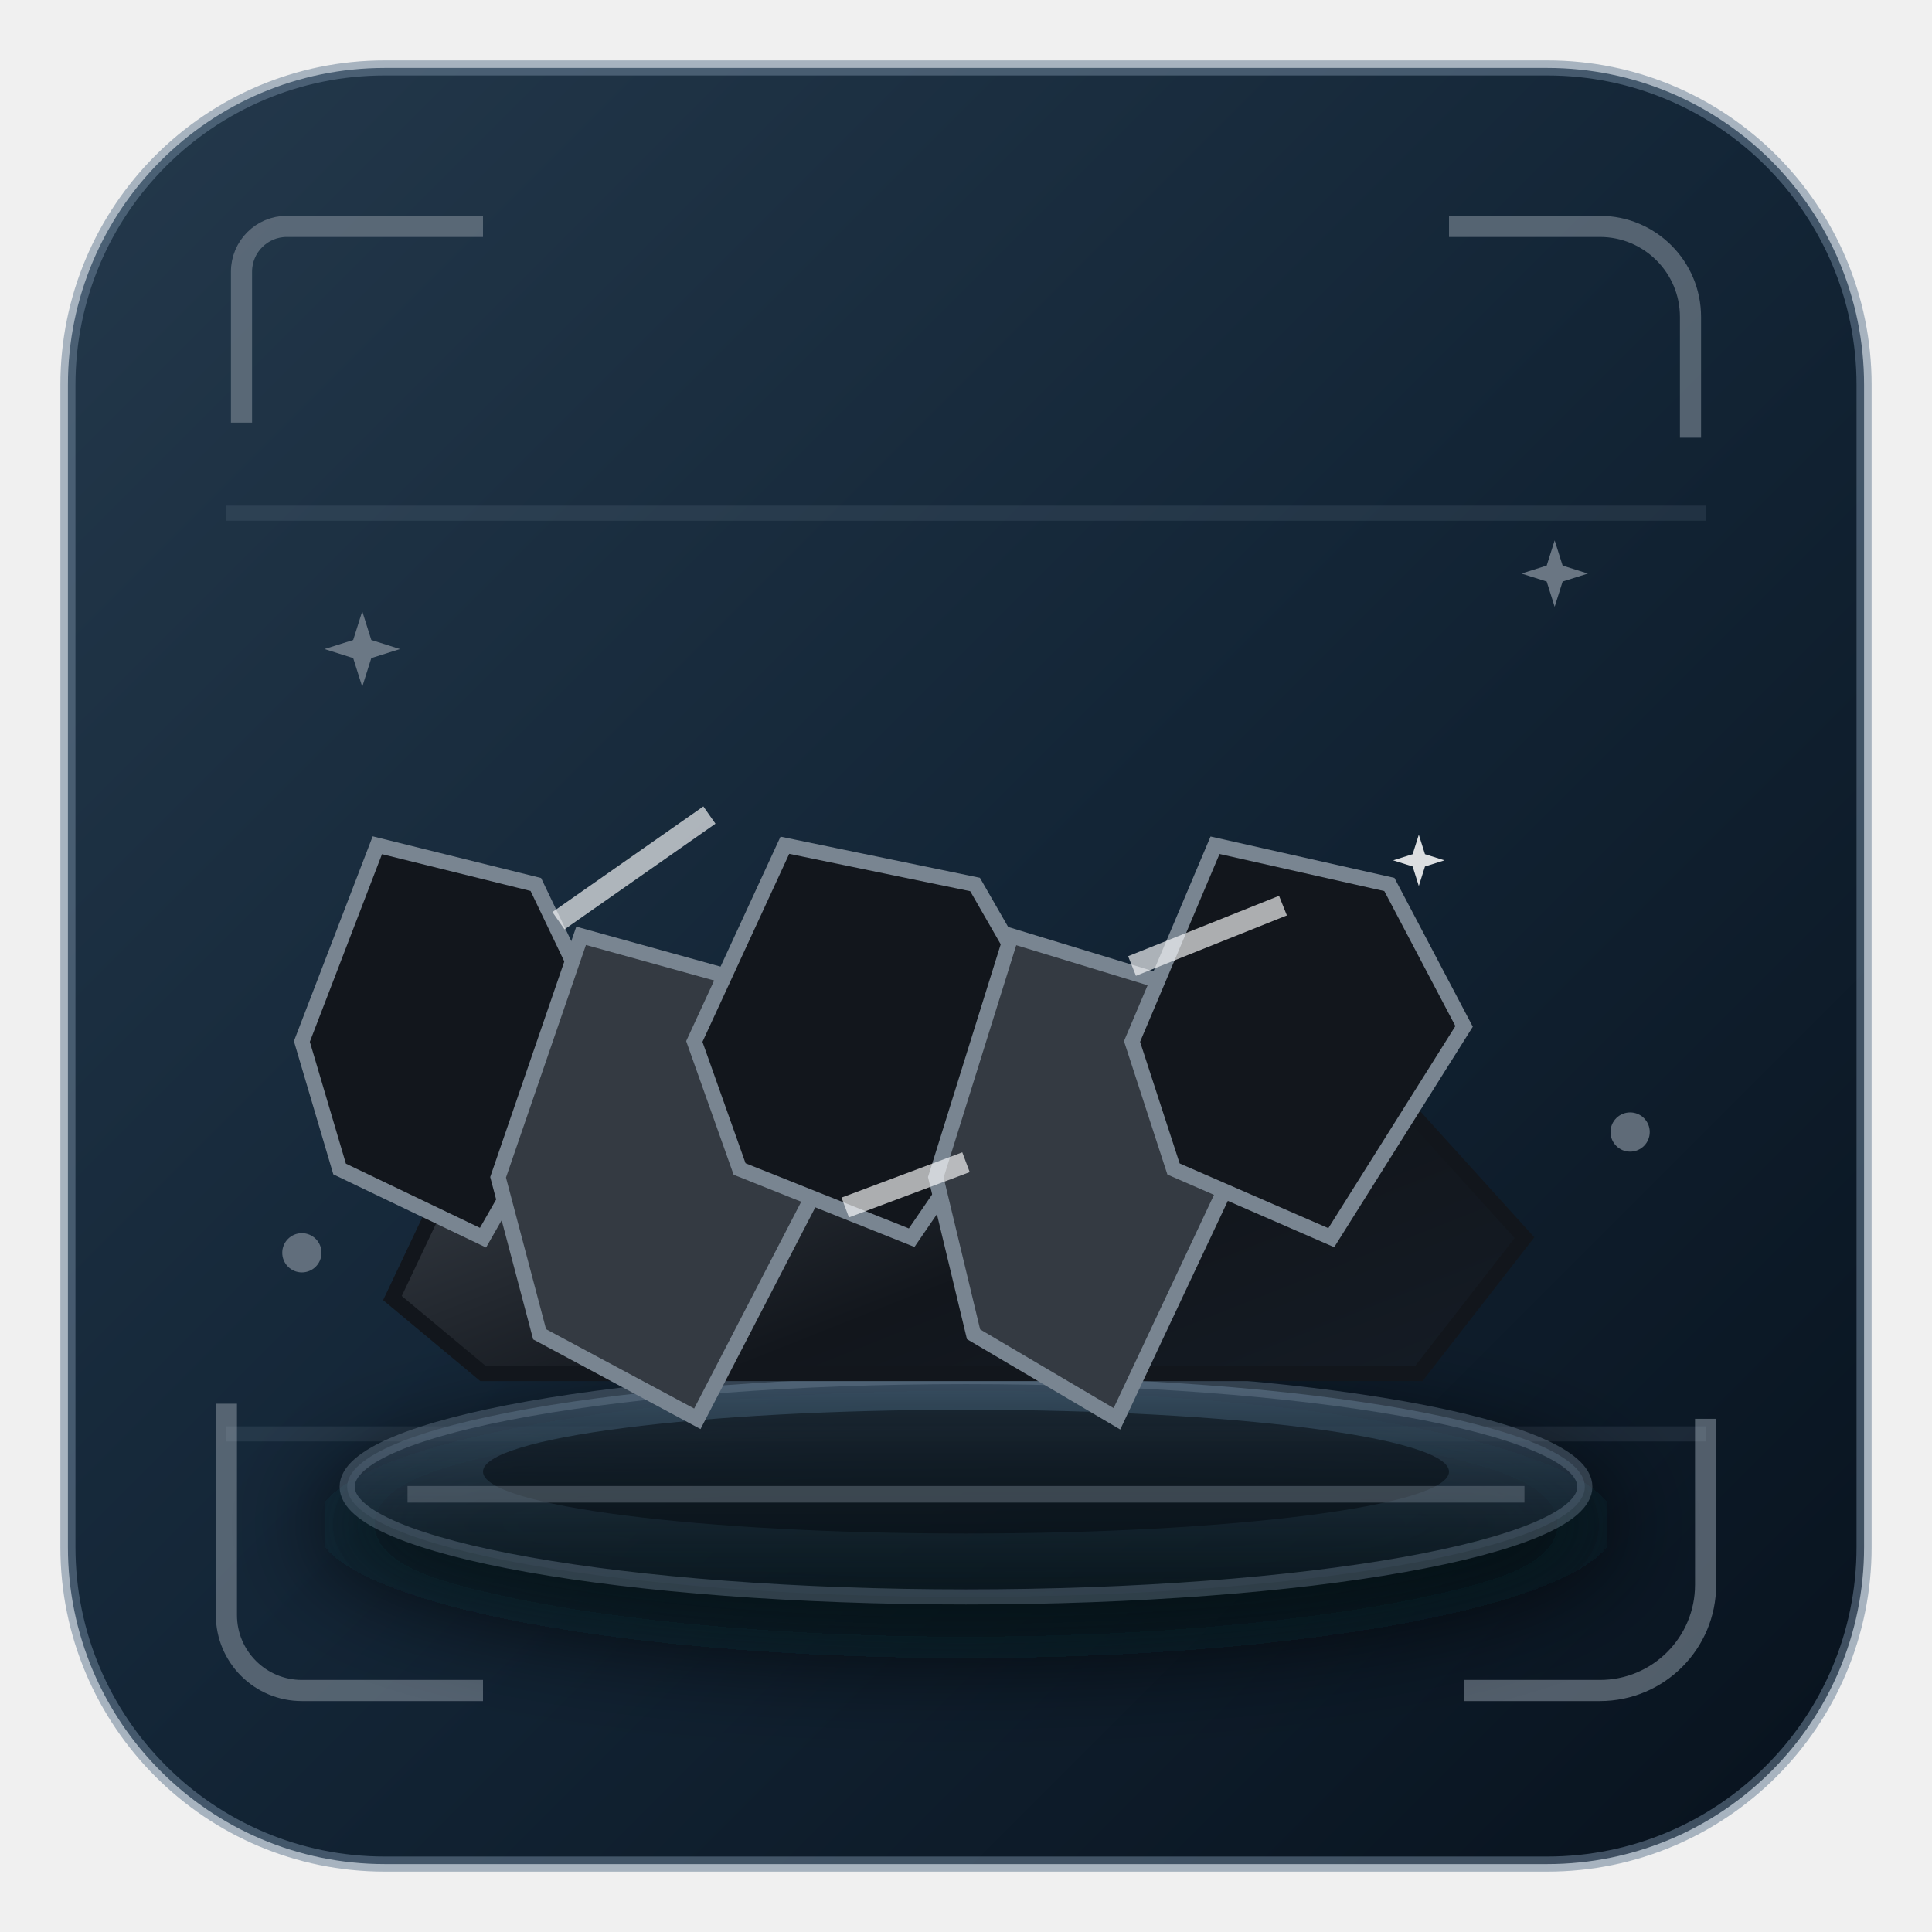
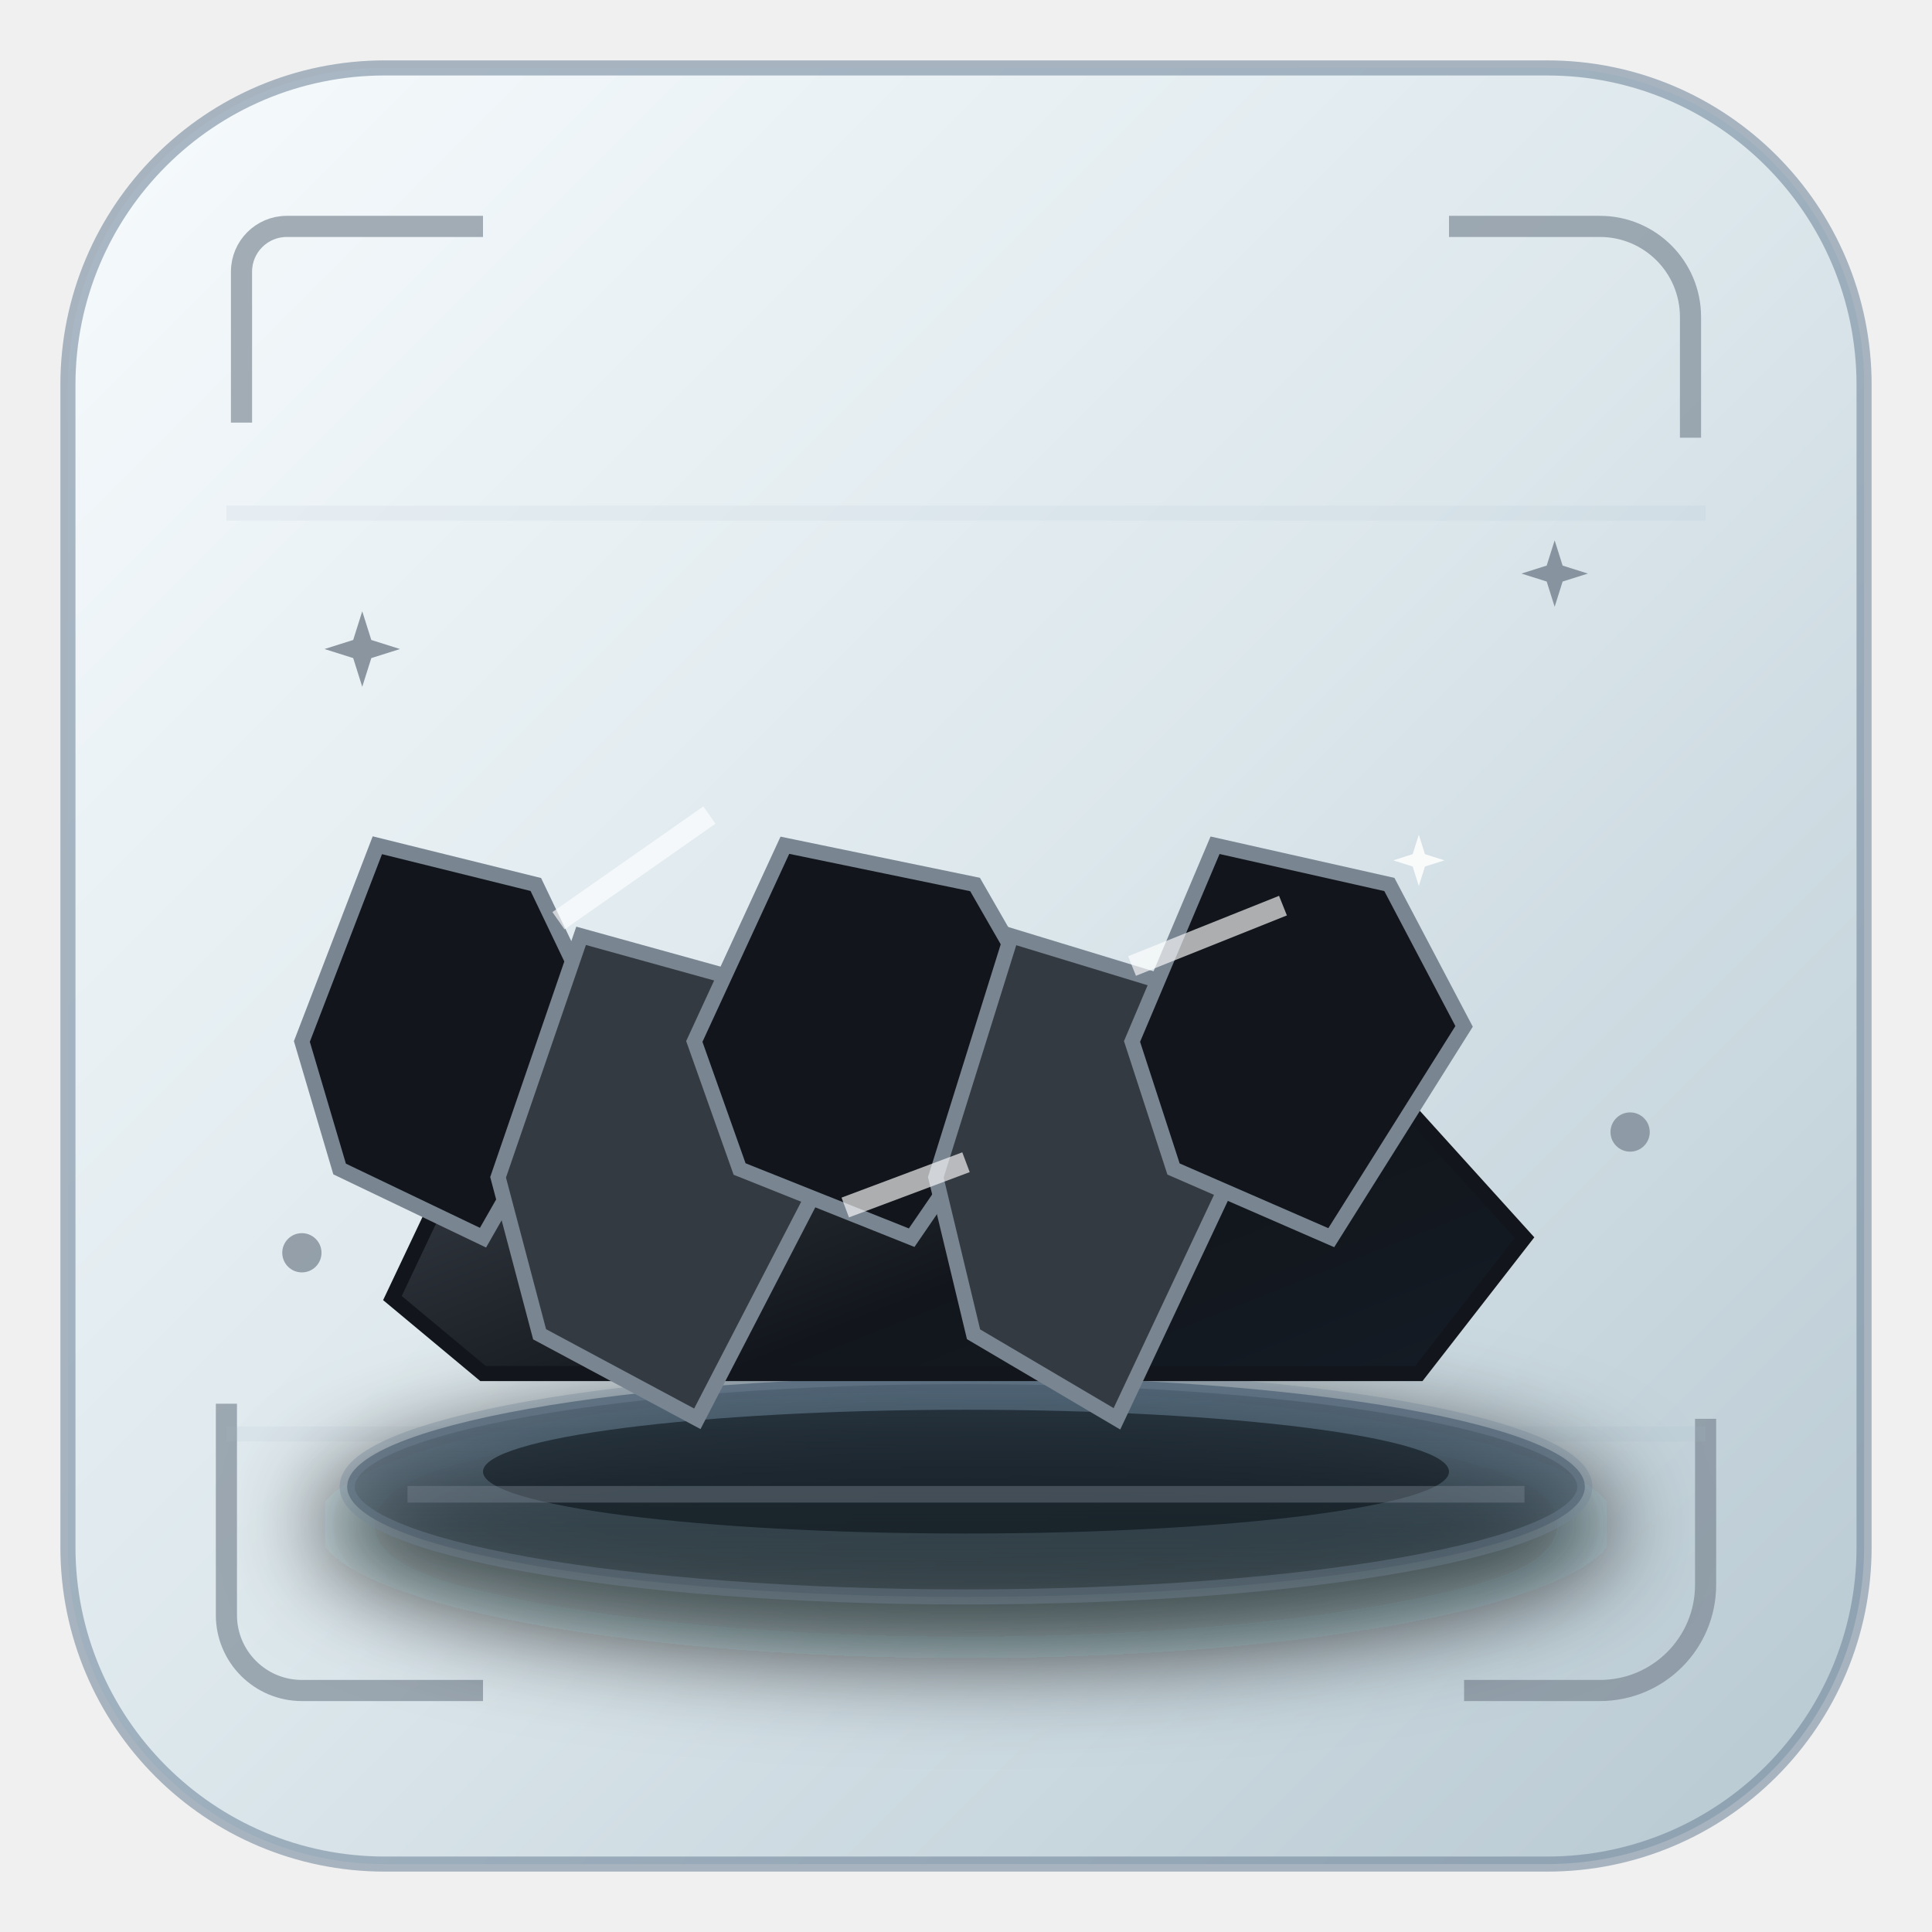
<svg xmlns="http://www.w3.org/2000/svg" width="128" height="128" viewBox="0 0 128 128" role="img" aria-labelledby="omega-ilmenite-title omega-ilmenite-desc" data-omega-icon-kind="resource" data-omega-icon-id="ilmenite">
  <defs>
    <linearGradient id="omega-ilmenite-bg" x1="0" y1="0" x2="1" y2="1">
-       <stop offset="0" stop-color="#24394c" />
-       <stop offset=".5" stop-color="#132536" />
-       <stop offset="1" stop-color="#08121d" />
+       <stop offset="0" stop-color="#f7fbfd" />
+       <stop offset=".5" stop-color="#dce7ec" />
+       <stop offset="1" stop-color="#b7c8d1" />
    </linearGradient>
    <linearGradient id="omega-ilmenite-metal" x1="0" y1="0" x2=".9" y2="1">
      <stop offset="0" stop-color="#798591" />
      <stop offset=".32" stop-color="#343a42" />
      <stop offset=".7" stop-color="#12161c" />
      <stop offset="1" stop-color="#141b24" />
    </linearGradient>
    <linearGradient id="omega-ilmenite-top" x1="0" y1="0" x2="1" y2="1">
      <stop offset="0" stop-color="#ffffff" stop-opacity=".9" />
      <stop offset=".22" stop-color="#798591" />
      <stop offset="1" stop-color="#343a42" />
    </linearGradient>
    <linearGradient id="omega-ilmenite-side" x1="0" y1="0" x2="1" y2=".7">
      <stop offset="0" stop-color="#343a42" />
      <stop offset="1" stop-color="#12161c" />
    </linearGradient>
    <linearGradient id="omega-ilmenite-floor" x1="0" y1="0" x2="0" y2="1">
      <stop offset="0" stop-color="#41576b" stop-opacity=".85" />
      <stop offset="1" stop-color="#172534" stop-opacity=".25" />
    </linearGradient>
    <filter id="omega-ilmenite-shadow" x="-40%" y="-40%" width="180%" height="200%">
      <feGaussianBlur stdDeviation="3.1" />
    </filter>
  </defs>
  <rect x="4.5" y="4.5" width="119" height="119" rx="21" fill="url(#omega-ilmenite-bg)" stroke="#6b8297" stroke-opacity=".55" stroke-width="1" />
  <path d="M16 28V18a3 3 0 0 1 3-3h13M96 15h10a6 6 0 0 1 6 6v8M15 93v14a5 5 0 0 0 5 5h12M97 112h9a7 7 0 0 0 7-7V94" fill="none" stroke="#798591" stroke-opacity=".65" stroke-width="1.4" />
  <path d="M15 34H113M15 95H113" stroke="#a5bac8" stroke-opacity=".11" />
  <ellipse cx="64" cy="101" rx="43" ry="8.8" fill="#02070d" opacity=".7" filter="url(#omega-ilmenite-shadow)" />
  <ellipse cx="64" cy="98.5" rx="41" ry="7.3" fill="url(#omega-ilmenite-floor)" stroke="#75889a" stroke-opacity=".38" />
  <ellipse cx="64" cy="97.5" rx="32" ry="4.1" fill="#030a10" opacity=".52" />
  <path d="M26 86 35 67 47 73 58 58 69 72 82 61 101 82 94 91H32Z" fill="url(#omega-ilmenite-metal)" stroke="#12161c" stroke-width="1" />
  <path d="M20 69 25 56 35.5 58.6 40 68 32 82 22.5 77.45Z" fill="#12161c" stroke="#798591" stroke-width="1" />
  <path d="M33 78 38.5 62 50.05 65.2 55 77 46.2 94 35.75 88.4Z" fill="#343a42" stroke="#798591" stroke-width="1" />
  <path d="M46 69 52 56 64.6 58.6 70 68 60.4 82 49 77.45Z" fill="#12161c" stroke="#798591" stroke-width="1" />
  <path d="M62 78 67 62 77.5 65.2 82 77 74 94 64.5 88.4Z" fill="#343a42" stroke="#798591" stroke-width="1" />
  <path d="M75 69 80.5 56 92.05 58.6 97 68 88.2 82 77.75 77.45Z" fill="#12161c" stroke="#798591" stroke-width="1" />
  <path d="M37 61 47 54M75 64 85 60M56 80 64 77" stroke="#fff" stroke-opacity=".65" stroke-width="1.4" />
  <path d="M24 40.5L24.6 42.4 26.5 43 24.6 43.6 24 45.5 23.4 43.6 21.5 43 23.4 42.4Z" fill="#798591" opacity=".85" />
  <path d="M103 35.8L103.528 37.472 105.2 38 103.528 38.528 103 40.2 102.472 38.528 100.8 38 102.472 37.472Z" fill="#798591" opacity=".85" />
  <path d="M94 55.3L94.408 56.592 95.7 57 94.408 57.408 94 58.7 93.592 57.408 92.3 57 93.592 56.592Z" fill="#fff" opacity=".85" />
  <path d="M27 99H101" stroke="#798591" stroke-opacity=".42" stroke-width="1.1" />
  <circle cx="20" cy="83" r="1.3" fill="#798591" opacity=".75" />
  <circle cx="108" cy="75" r="1.3" fill="#798591" opacity=".75" />
</svg>
